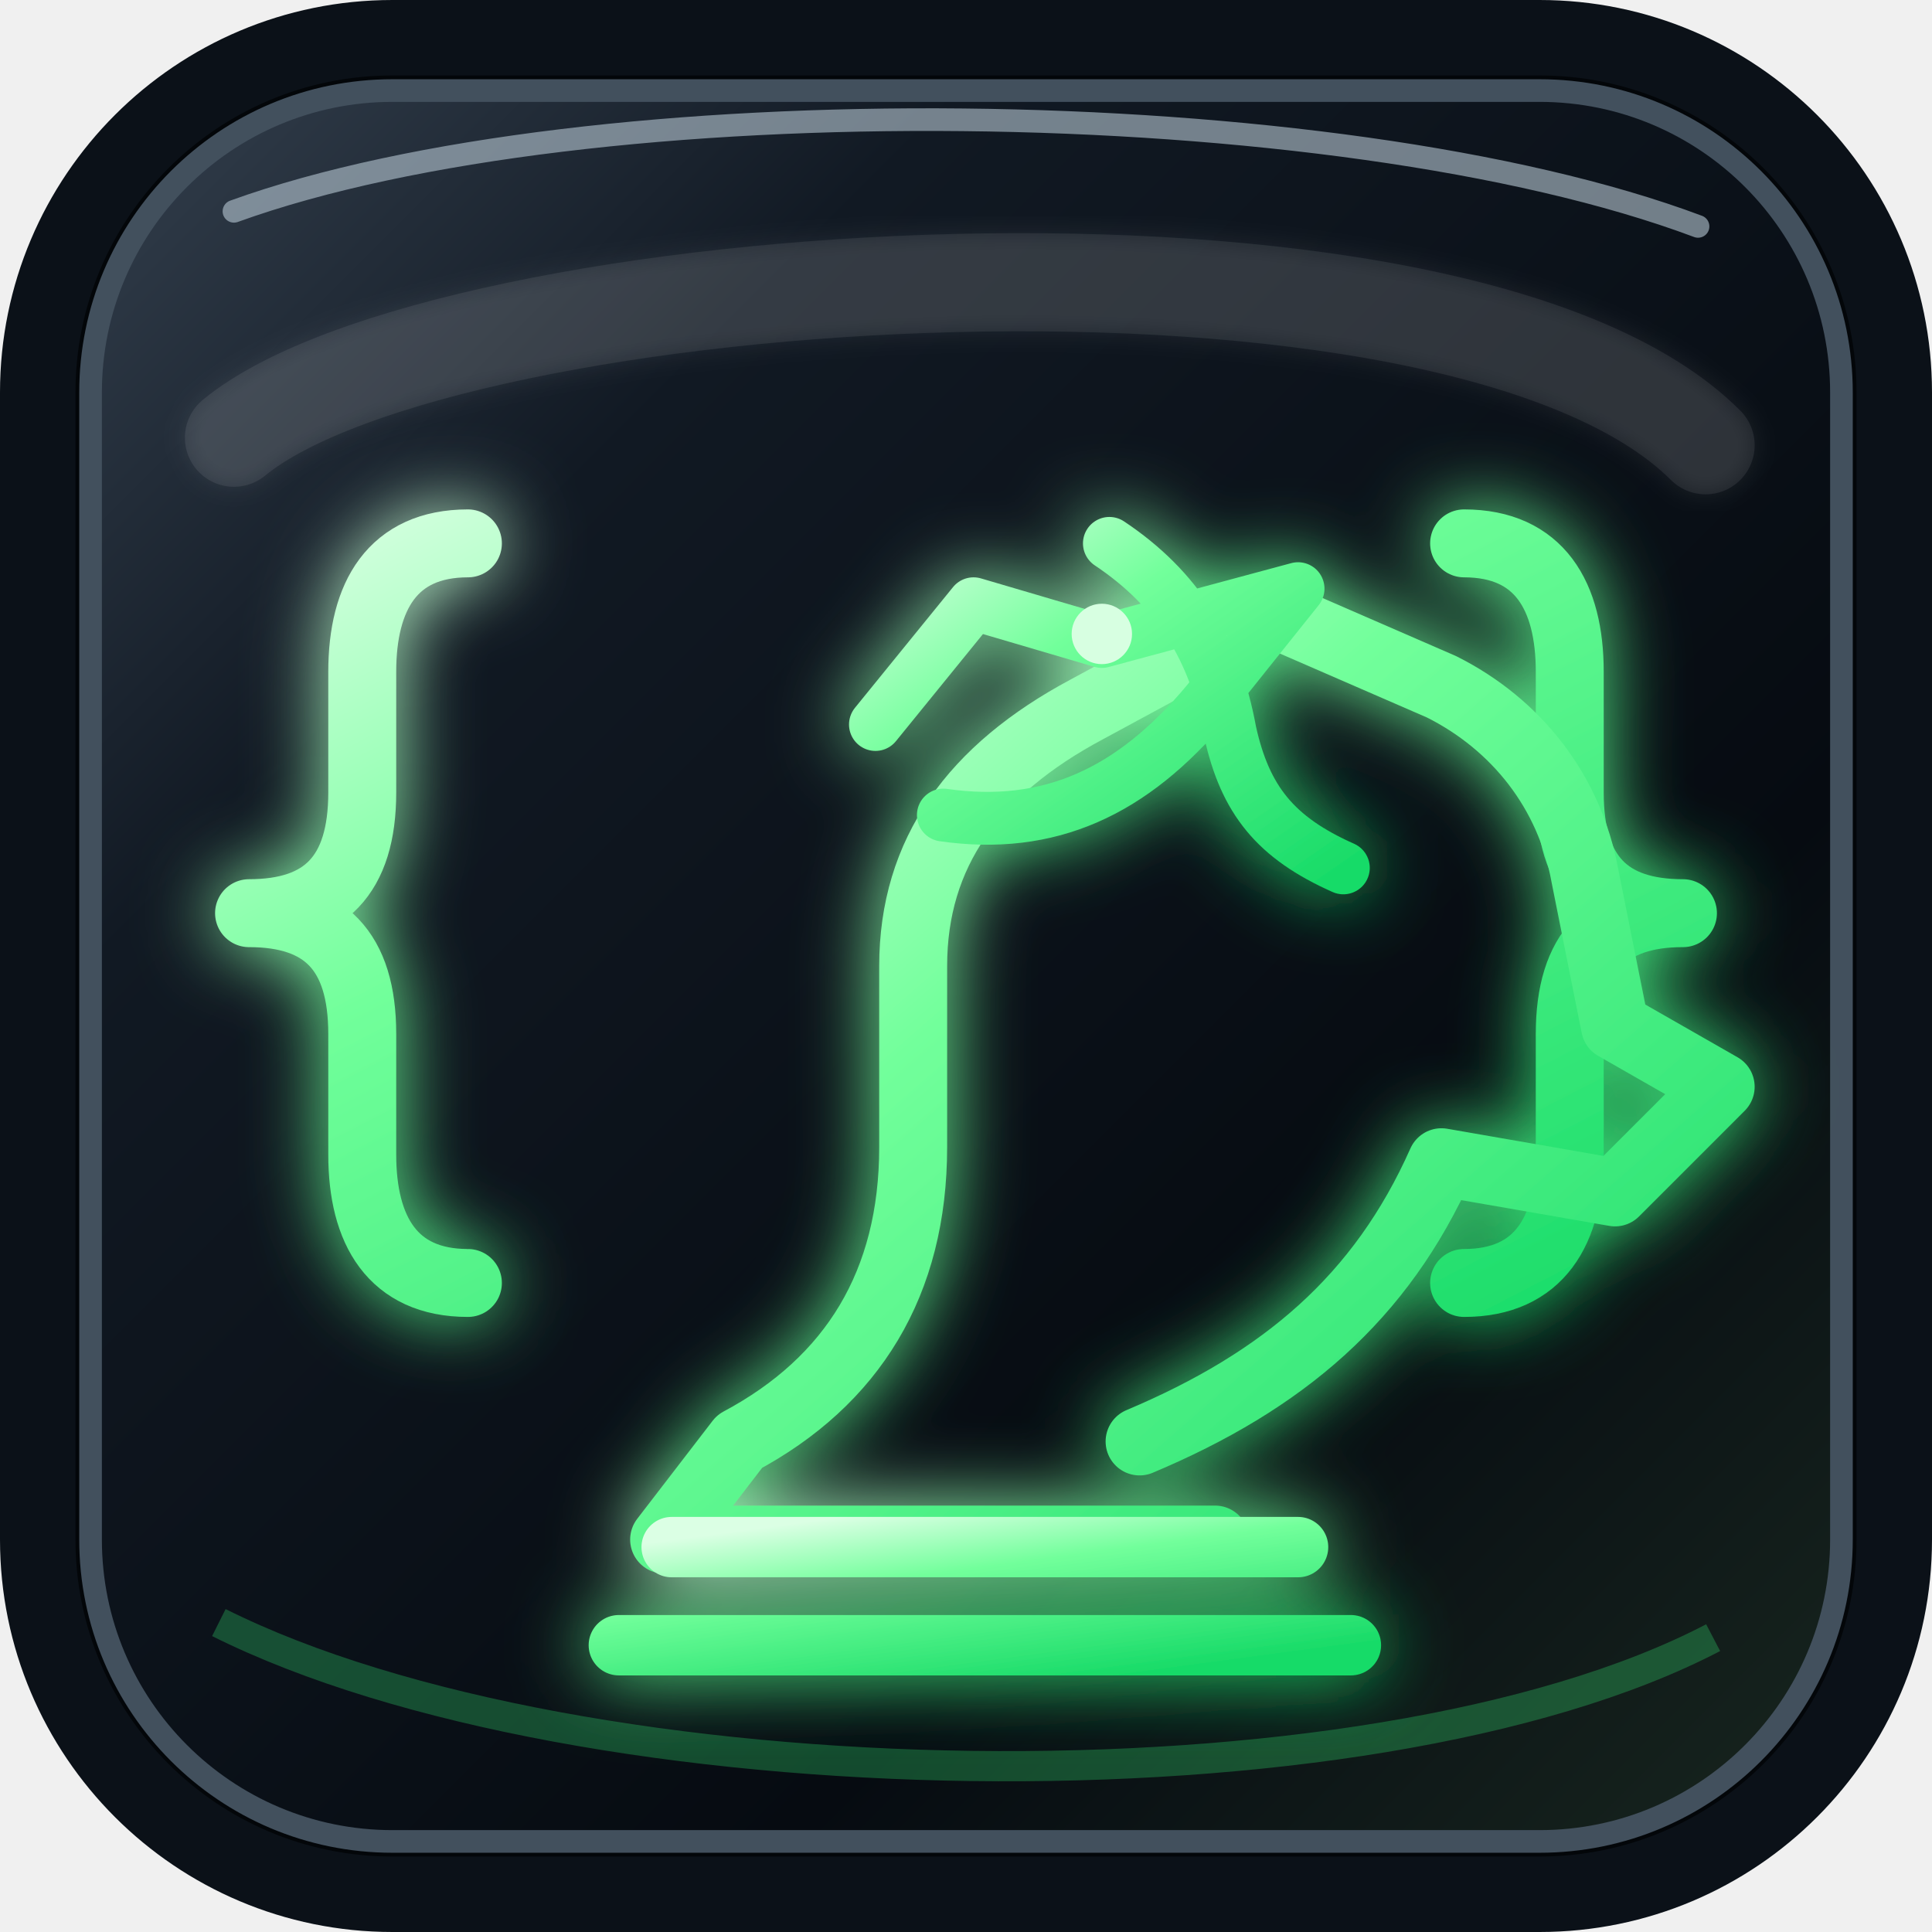
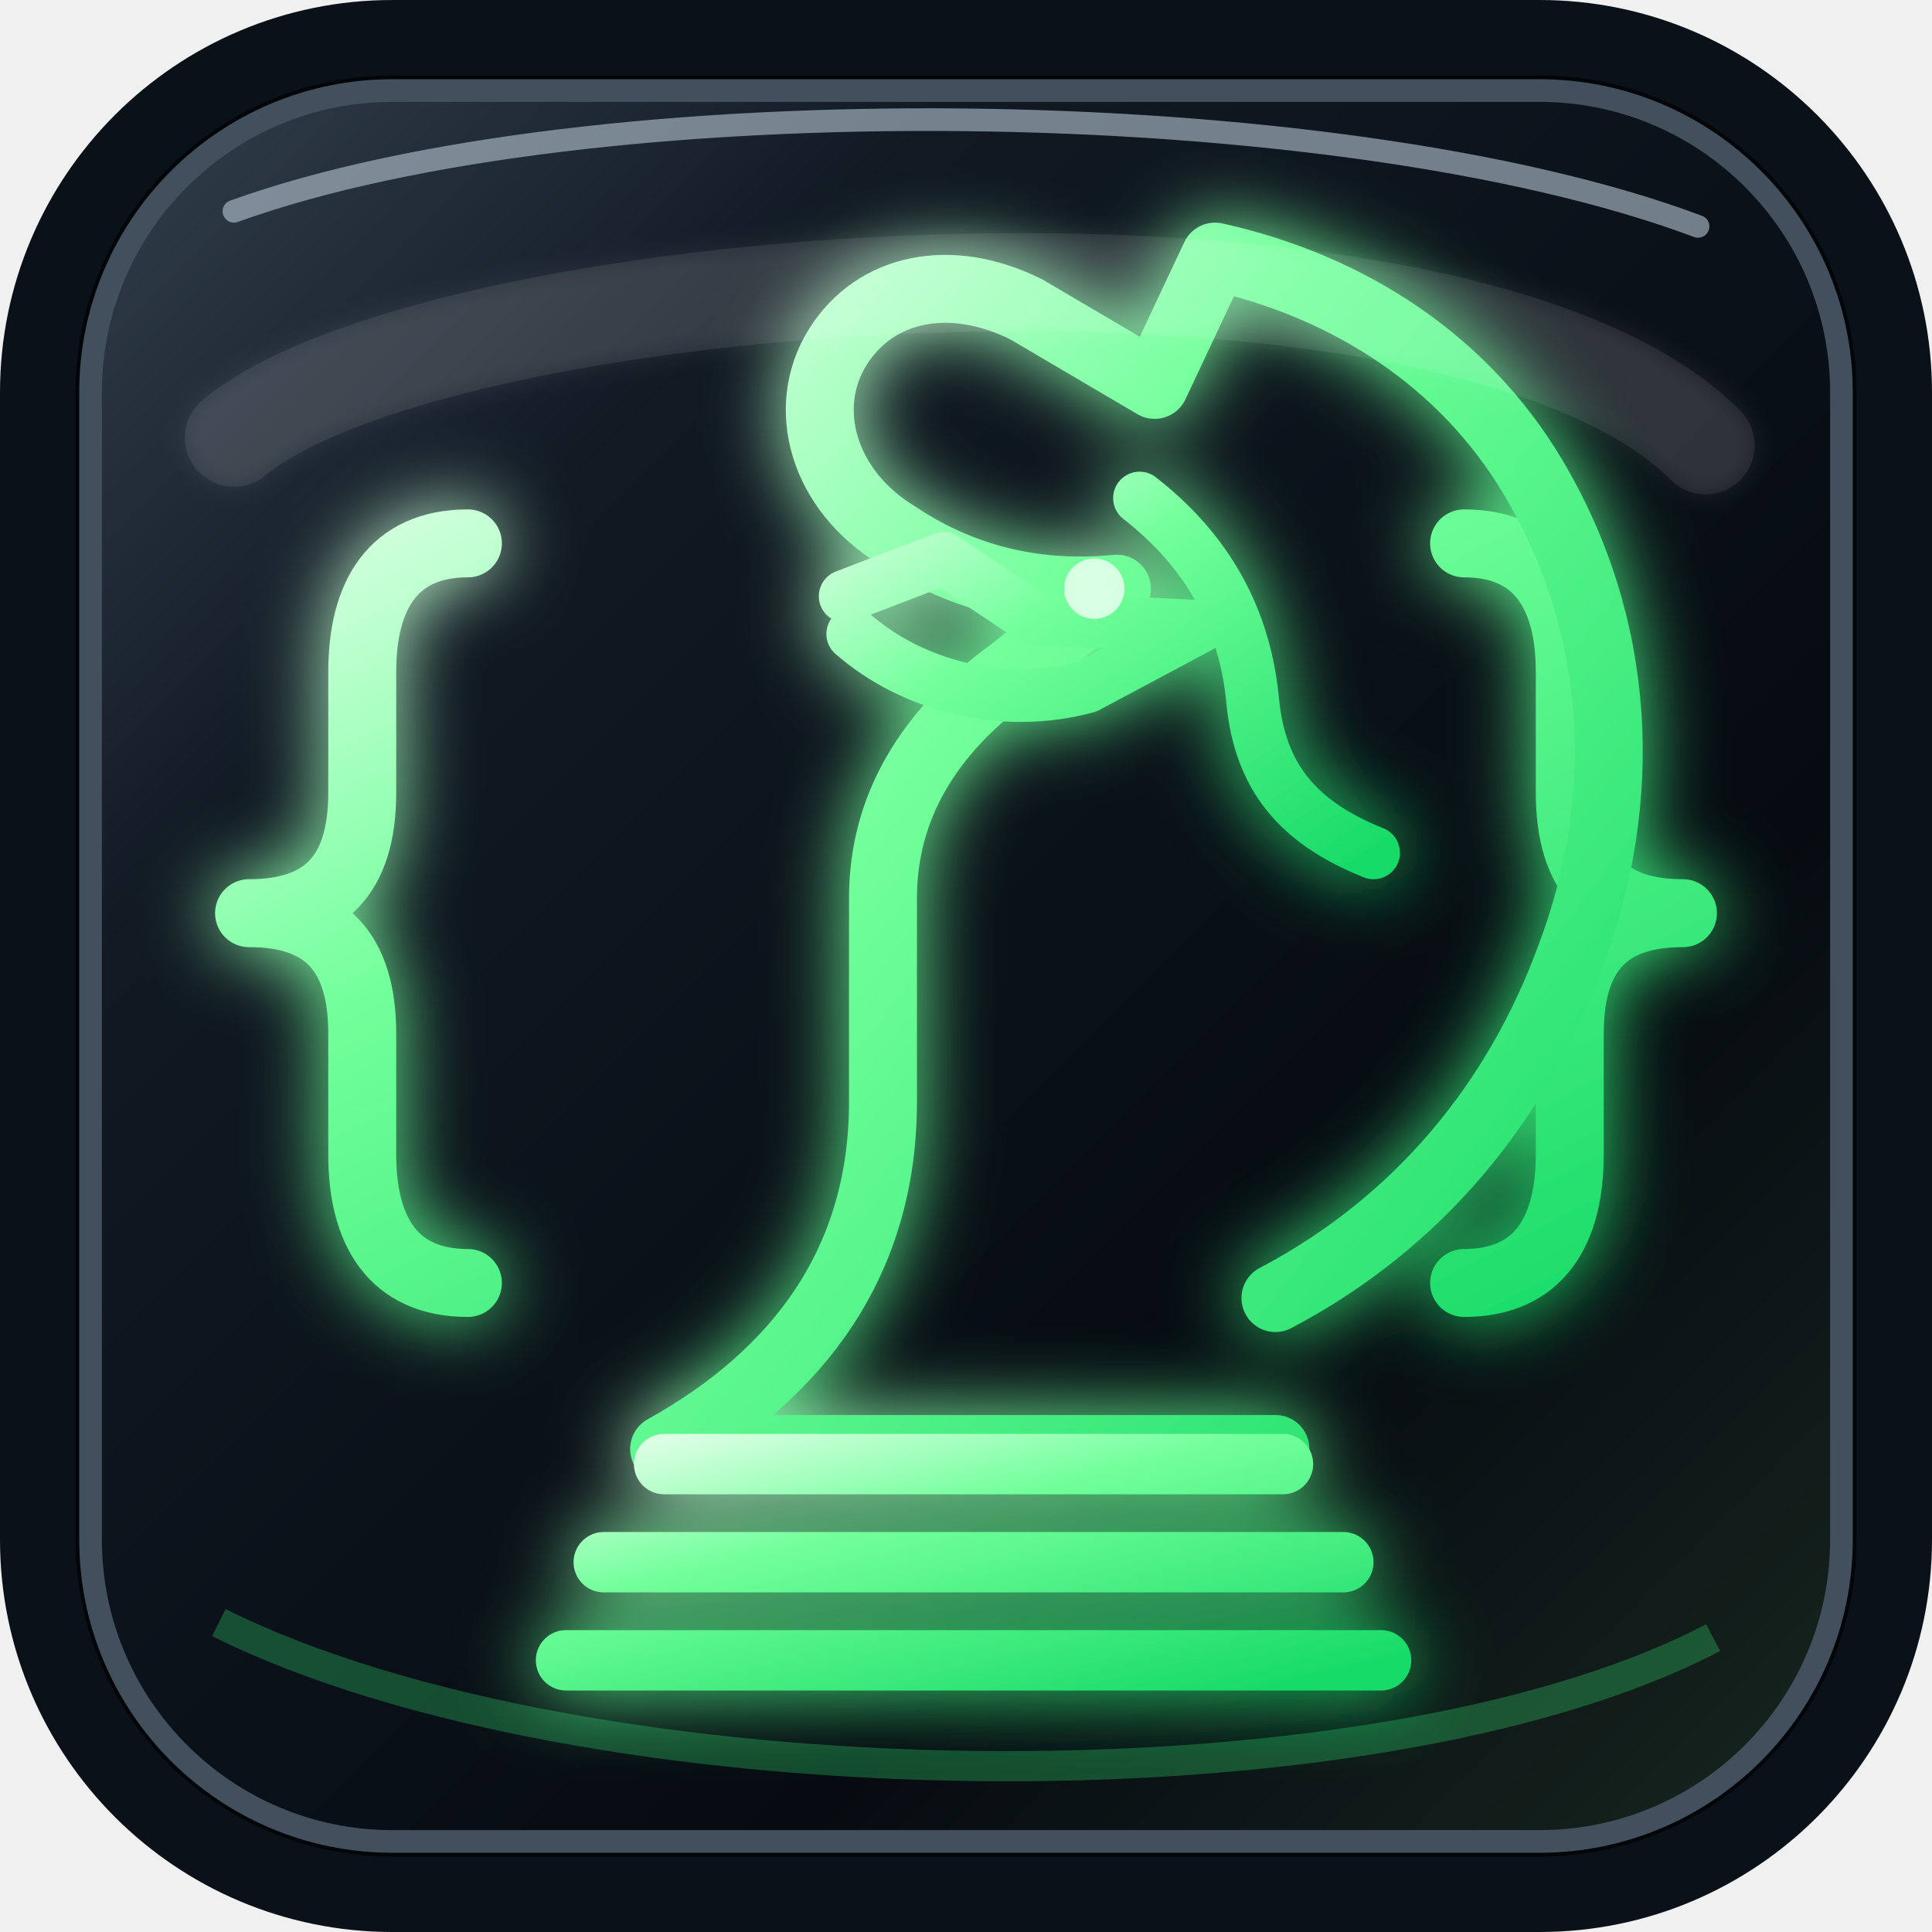
<svg xmlns="http://www.w3.org/2000/svg" viewBox="0 0 256 256" role="img" aria-labelledby="title desc">
  <defs>
    <linearGradient id="shell" x1="0" y1="0" x2="1" y2="1">
      <stop offset="0" stop-color="#34404e" />
      <stop offset="0.25" stop-color="#111923" />
      <stop offset="0.7" stop-color="#060b11" />
      <stop offset="1" stop-color="#18261f" />
    </linearGradient>
    <linearGradient id="neon" x1="0" y1="0" x2="1" y2="1">
      <stop offset="0" stop-color="#dbffe4" />
      <stop offset="0.35" stop-color="#72ff9b" />
      <stop offset="1" stop-color="#18db68" />
    </linearGradient>
    <filter id="greenGlow" x="-60%" y="-60%" width="220%" height="220%">
      <feGaussianBlur stdDeviation="5" result="blur" />
      <feMerge>
        <feMergeNode in="blur" />
        <feMergeNode in="SourceGraphic" />
      </feMerge>
    </filter>
    <filter id="smallGlow" x="-40%" y="-40%" width="180%" height="180%">
      <feGaussianBlur stdDeviation="1.5" result="blur" />
      <feMerge>
        <feMergeNode in="blur" />
        <feMergeNode in="SourceGraphic" />
      </feMerge>
    </filter>
  </defs>
  <rect x="5" y="5" width="246" height="246" rx="47" fill="#030609" stroke="#0b1118" stroke-width="10" />
  <rect x="12" y="12" width="232" height="232" rx="40" fill="url(#shell)" stroke="#42505d" stroke-width="3" />
  <path d="M31 28C78 11 177 12 225 30" fill="none" stroke="#b8c8d4" stroke-opacity=".6" stroke-width="3" stroke-linecap="round" />
  <path d="M29 215C77 239 181 241 227 217" fill="none" stroke="#3cff81" stroke-opacity=".26" stroke-width="4" />
  <g fill="none" stroke="url(#neon)" stroke-linecap="round" stroke-linejoin="round" filter="url(#greenGlow)">
    <path d="M62 72c-10 0-14 7-14 17v16c0 11-5 16-15 16 10 0 15 5 15 16v16c0 10 4 17 14 17M194 72c10 0 14 7 14 17v16c0 11 5 16 15 16-10 0-15 5-15 16v16c0 10-4 17-14 17" stroke-width="9" />
-     <path d="M161 204H88l10-13c15-8 23-21 23-39v-24c0-15 8-26 23-34l24-13 23 10c10 5 17 14 19 25l4 20 14 8-14 14-23-4c-8 18-21 29-40 37" stroke-width="9" />
-     <path d="M125 108c14 2 25-3 35-15l12-15-26 7-17-5-13 16M147 72c9 6 14 14 16 25 2 9 6 14 15 18" stroke-width="7" />
-     <circle cx="146" cy="84" r="4" fill="#d7ffe1" stroke="none" />
-     <path d="M89 205h83M82 218h97" stroke-width="8" />
+     <path d="M169 192H88c18-10 29-25 29-46v-27c0-12 6-22 17-30l14-11c-10 1-20-1-29-7-10-6-13-17-8-25 5-8 15-10 25-5l17 10 8-17c18 4 33 14 42 29 12 20 13 43 5 64-7 19-20 35-39 45" stroke-width="9" />
+     <path d="M113 84c8 7 20 10 31 7l15-8-22-1-12-8-13 5M151 66c9 7 14 16 15 27 1 10 6 16 16 20" stroke-width="7" />
+     <circle cx="145" cy="78" r="4" fill="#d7ffe1" stroke="none" />
+     <path d="M88 194h82M80 207h98M75 220h108" stroke-width="8" />
  </g>
  <path d="M31 58C59 35 193 26 226 59" fill="none" stroke="#ffffff" stroke-opacity=".08" stroke-width="13" stroke-linecap="round" filter="url(#smallGlow)" />
</svg>
